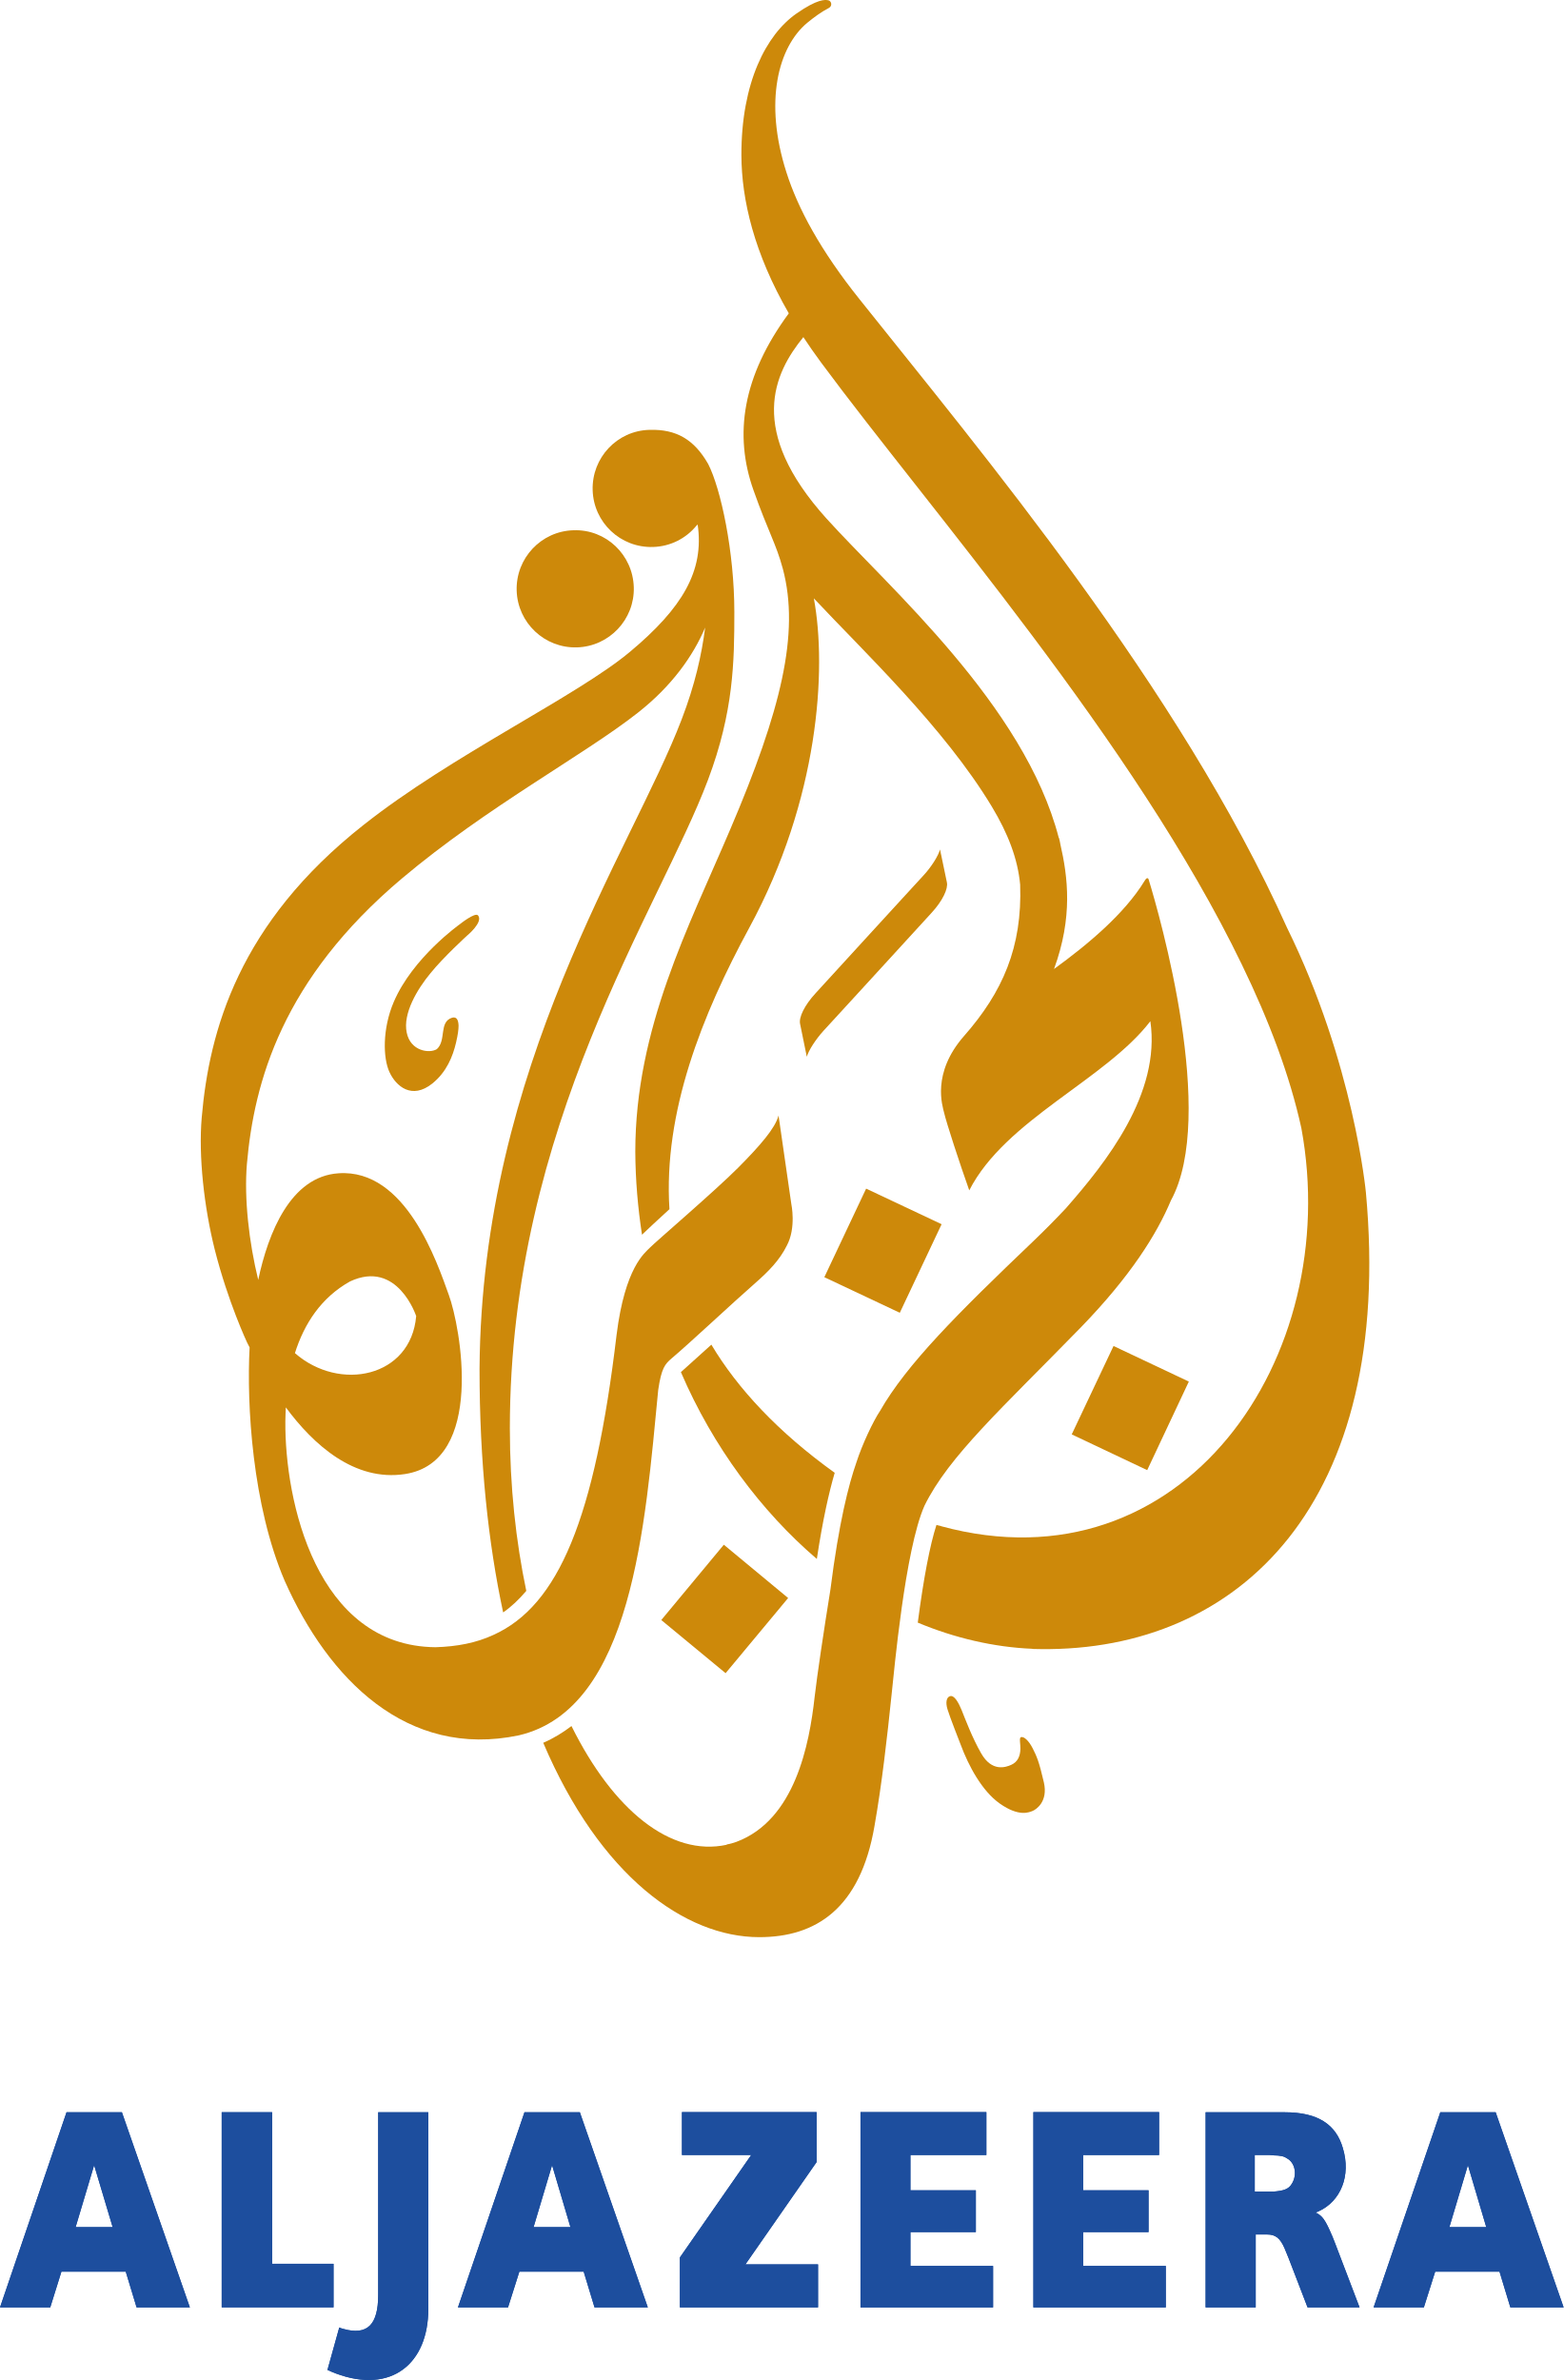
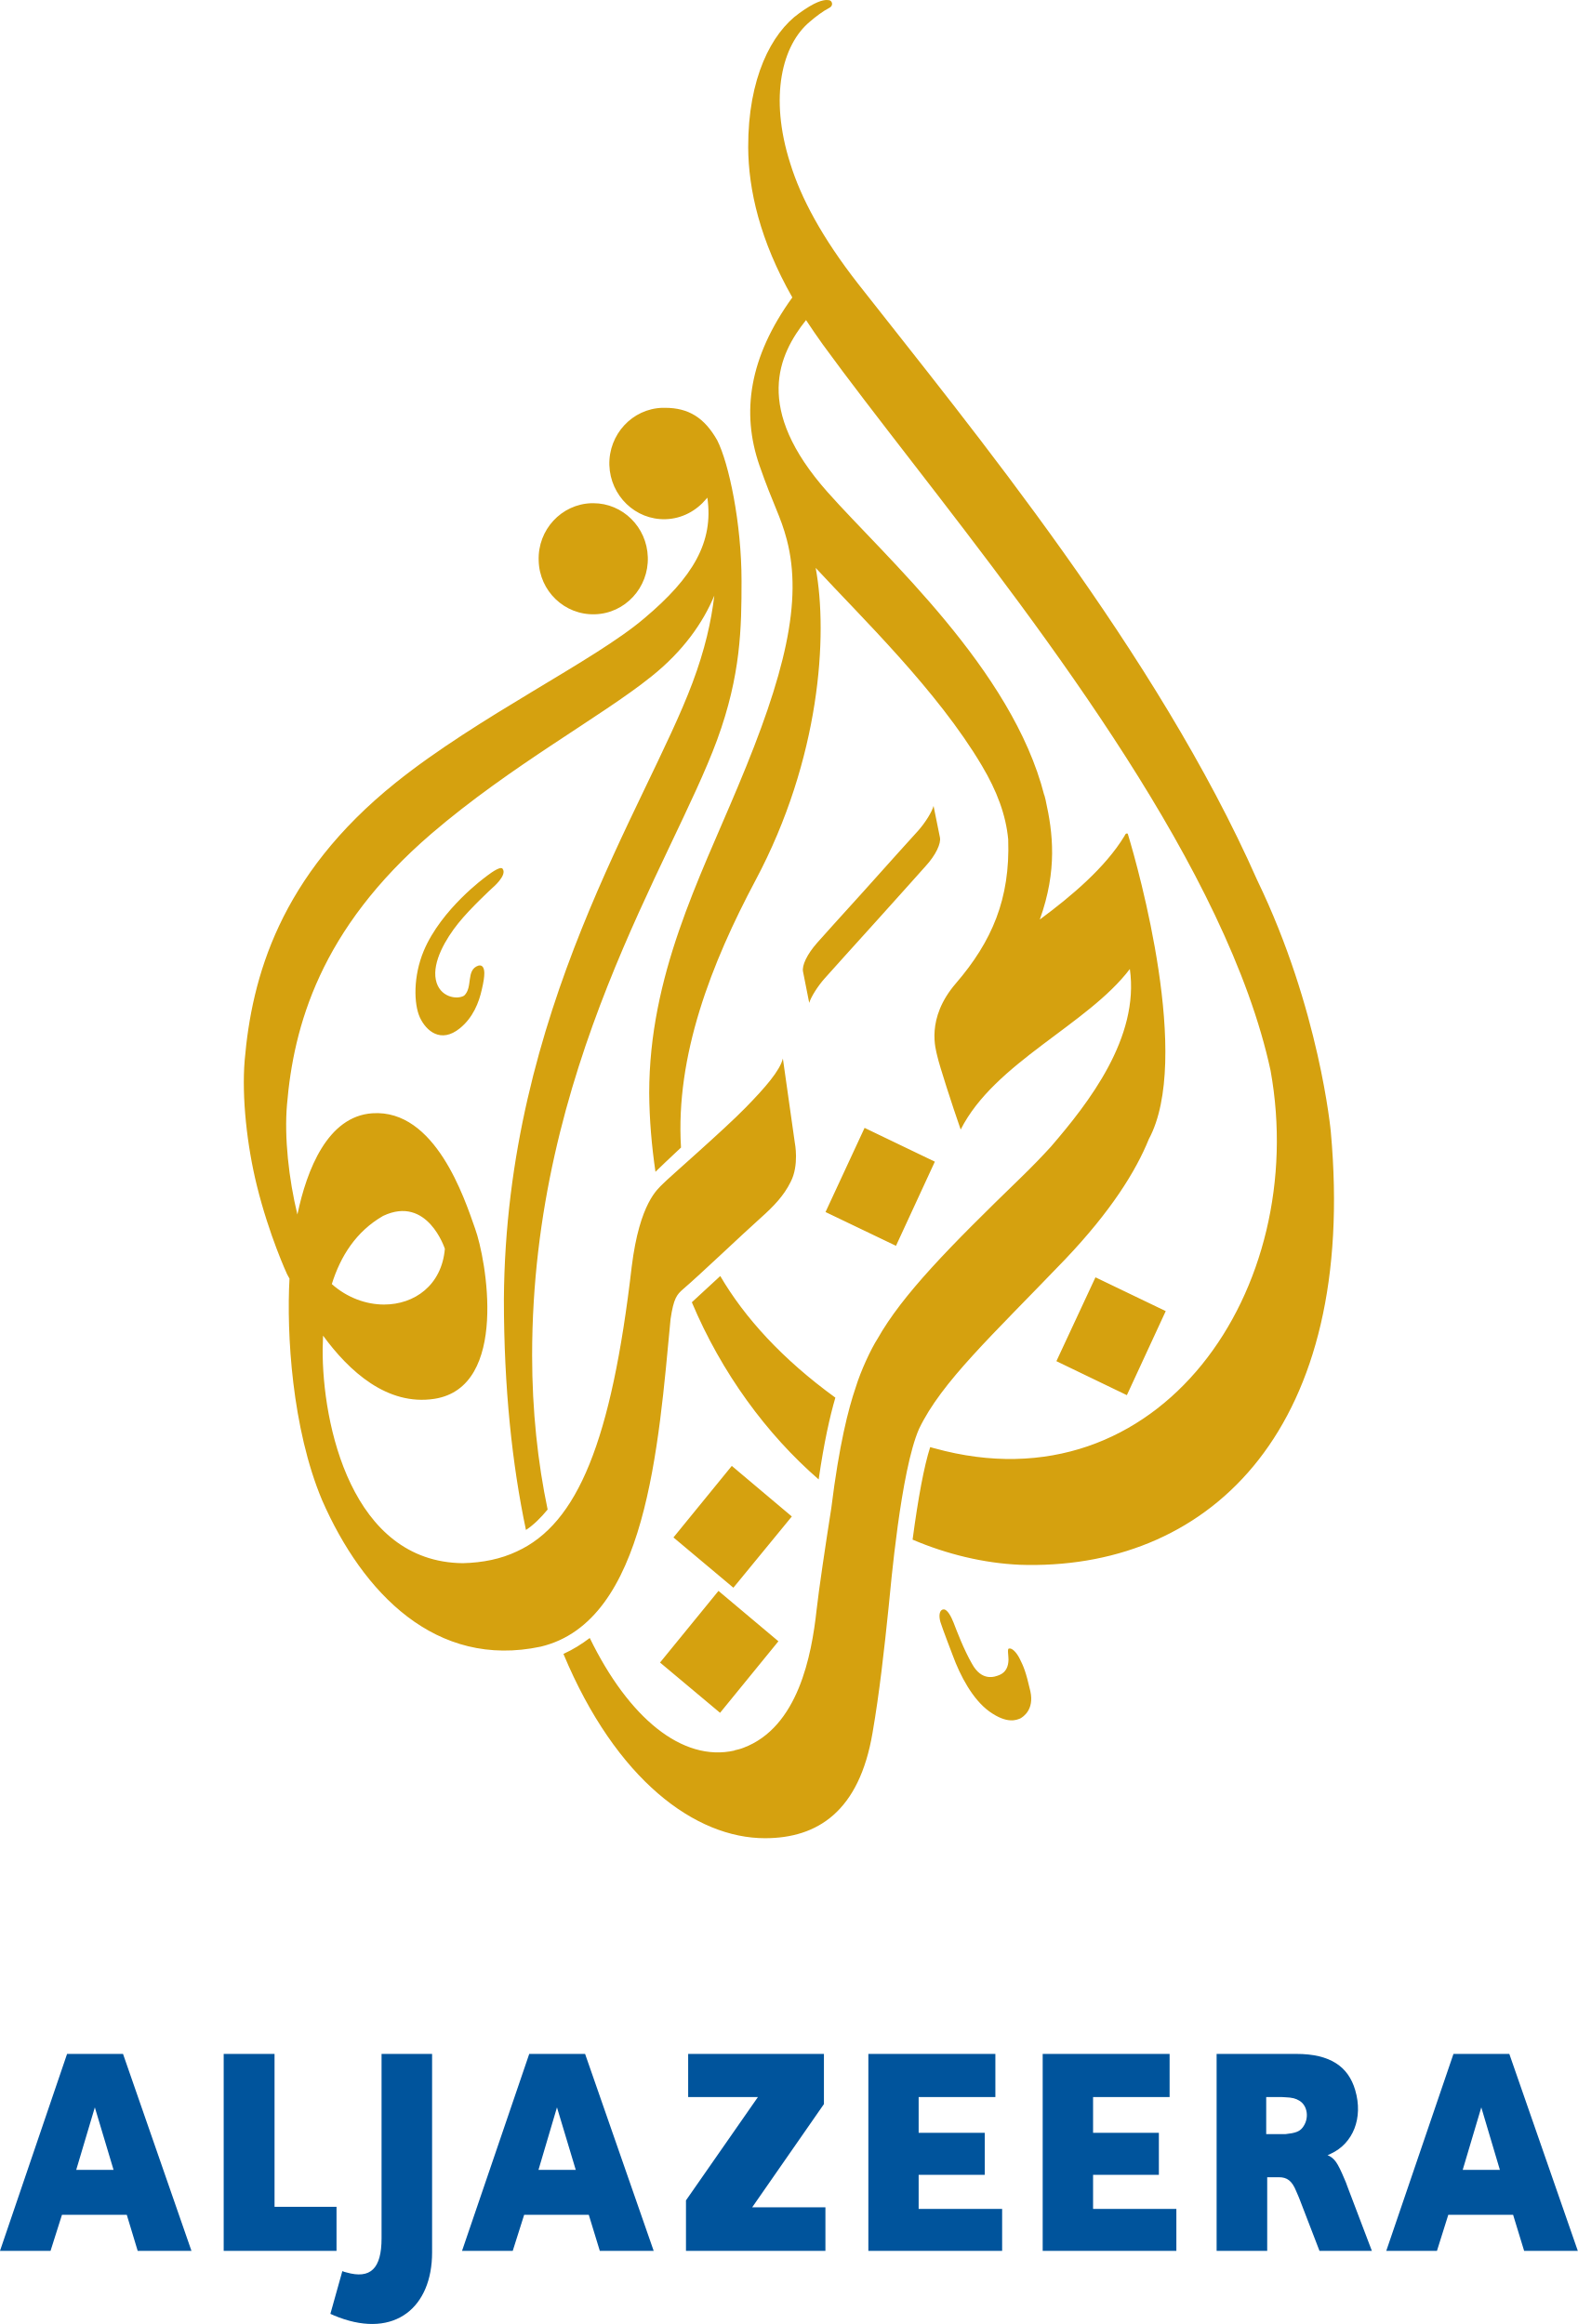
- <svg xmlns="http://www.w3.org/2000/svg" height="913.18" width="600" version="1.1">
-   <defs />
-   <g fill-rule="nonzero" transform="matrix(0.9999184,0,0,0.9999184,-18.05863,628.3517)">
-     <path d="m414.36,42.48c-1.47-2.939-3.429-4.715-4.531-4.286-0.735,0.245-0.122,2.817-0.184,4.47-0.061,2.817-1.041,5.021-3.49,6.123-2.143,0.98-7.47,2.817-11.573-4.409-3.368-5.817-6.245-13.471-7.47-16.532-1.163-2.817-2.878-6.123-4.654-5.327-1.163,0.49-1.592,2.327-0.796,4.96,0.735,2.572,5.021,13.471,5.021,13.471,3.062,8.266,8.205,17.879,15.063,22.717,7.409,5.205,11.266,3.368,12.736,2.755,1.102-0.49,5.878-3.429,4.164-10.899-1.837-8.021-2.817-10.164-4.286-13.042" fill="#cd890a" />
-     <path d="m239.48-379.99c12.43-0.367,22.166-10.777,21.798-23.084-0.367-12.491-10.715-22.288-23.084-21.859-12.43,0.306-22.227,10.715-21.859,23.145,0.367,12.369,10.715,22.166,23.145,21.798" fill="#cd890a" />
-     <path d="m381.43-289.83-2.633-12.614c-0.612,2.327-3.245,6.613-6.307,9.919-2.143,2.265-12.43,13.593-22.349,24.37-8.817,9.675-17.267,18.859-19.104,20.88-4.286,4.654-6.49,9.307-5.939,11.756l2.572,12.614c0.674-2.388,3.368-6.613,6.368-9.919,2.143-2.265,12.43-13.593,22.349-24.37,8.817-9.674,17.267-18.859,19.165-20.941,4.225-4.592,6.429-9.246,5.878-11.695" fill="#cd890a" />
-     <path d="m334.4-138.32,28.962,13.654,16.042-33.983-28.962-13.654-16.042,33.983z" fill="#cd890a" />
-     <path d="m445.38-111.92-16.042,33.922,28.962,13.716,15.981-33.983-28.901-13.654z" fill="#cd890a" />
-     <path d="M295.83-35.663,271.83-6.762,296.51,13.628,320.51-15.212,295.83-35.663z" fill="#cd890a" />
-     <path d="m197.28-269.37s6.368-5.205,4.225-7.776c-1.102-1.347-7.042,3.429-7.042,3.429s-18.002,12.736-25.288,29.758c-4.409,10.287-4.164,21.553-1.653,26.942,2.51,5.449,8.572,10.654,16.41,4.409,5.511-4.409,7.899-10.47,9.123-15.675,0.735-3.123,0.98-5.082,0.98-6.552-0.061-1.959-0.612-3.551-2.449-3.062-5.205,1.592-2.143,8.695-5.878,12.062-2.817,1.776-10.164,0.796-11.573-6.368-1.531-7.287,4.041-16.655,9.185-22.839,5.021-6.184,13.961-14.328,13.961-14.328" fill="#cd890a" />
-     <path d="m152.36-136.68c18.247-8.572,25.411,13.287,25.411,13.287-2.021,23.513-29.391,29.207-46.535,14.206,3.551-11.205,9.981-21.247,21.125-27.493m118.3,41.576c1.225-8.327,2.572-9.858,5.143-12.062,6.98-5.878,23.941-21.798,32.024-28.84,5.082-4.47,9.368-8.756,12.185-14.45,3.674-6.858,1.714-15.981,1.714-15.981l-4.899-33.922c-1.225,4.837-7.164,11.634-15.43,19.961-8.695,8.756-31.779,28.534-33.861,30.677-2.082,2.143-9.613,7.593-12.858,33.493-8.389,70.599-22.288,103.91-47.27,115.18-6.613,3.062-13.961,4.47-22.227,4.715-45.801-0.429-57.863-56.21-57.618-86.703,0.061-1.776,0.061-3.551,0.184-5.327,10.593,14.328,26.329,28.534,45.678,25.594,30.983-4.715,21.308-56.761,16.838-68.823-4.409-12.185-16.41-48.434-42.31-46.597-18.369,1.225-26.942,22.778-30.799,40.902-3.551-14.45-5.449-31.228-4.347-44.454,2.755-31.473,13.532-70.844,59.516-109.6,32.697-27.554,69.803-47.27,90.499-63.558,13.103-10.287,21.247-21.859,25.839-32.697-1.347,10.532-3.919,21.982-9.001,35.208-19.043,50.026-76.783,132.56-77.579,249.27,0,35.881,3.368,66.864,9.062,93.438,3.184-2.204,6.062-4.96,8.879-8.266-3.98-18.982-6.307-40.045-6.307-62.394,0-116.46,57.312-198.94,76.049-248.84,9.858-26.207,10.103-45.433,10.103-64.354,0-23.206-5.205-47.393-10.042-56.822-5.388-9.43-12.246-13.41-22.533-13.103-12.43,0.306-22.166,10.715-21.798,23.145,0.367,12.43,10.715,22.166,23.145,21.798,6.735-0.184,12.675-3.307,16.655-8.144l0.49-0.49c2.633,17.879-6.001,32.146-25.901,48.801-20.451,17.145-68.334,39.616-102.32,66.497-47.882,37.718-59.21,78.926-62.088,112.24-1.286,14.879,0.918,34.412,4.96,50.577,5.143,20.329,12.491,35.881,12.491,35.881s0.367,0.674,0.918,1.776c-1.163,22.104,1.041,60.618,13.471,89.581,16.716,37.596,46.842,68.334,89.887,59.271,43.596-10.226,48.434-80.886,53.454-132.56" fill="#cd890a" />
-     <path d="m291.05-112.43-11.695,10.532c12.307,28.656,30.86,53.454,52.169,71.701,2.265-15.002,4.654-25.533,6.858-33.065-21.676-15.553-37.29-32.33-47.331-49.168" fill="#cd890a" />
-     <path d="m458.9-290.79c4.225,13.777,26.207,90.683,8.511,123.01-5.449,13.042-15.614,29.146-34.412,48.556-30.432,31.228-50.883,49.597-60.19,68.64-7.47,16.9-11.634,63.68-12.552,72.007-1.776,17.145-3.796,34.902-6.613,50.883-5.449,31.718-22.533,42.617-44.209,42.617-28.534,0-61.17-23.513-82.906-74.579,3.98-1.714,7.531-3.919,10.838-6.429,16.042,32.33,38.086,50.209,59.578,45.556v-0.122c1.225-0.184,2.449-0.551,3.674-0.98,22.533-8.389,28.044-37.412,30.064-55.659,0.918-8.021,3.613-26.084,6.062-41.208,3.245-25.656,6.98-40.229,9.981-48.801,2.204-6.858,6.429-15.798,9.062-19.716,10.226-17.879,29.513-37.167,58.904-65.211,4.592-4.409,8.695-8.572,12.369-12.491,15.553-17.696,36.494-44.086,32.452-71.824-17.328,22.533-55.659,37.779-69.497,64.905-3.613-10.164-8.756-25.839-9.675-29.881-0.551-2.388-4.899-15.002,7.654-29.33,14.818-16.838,22.41-34.106,21.553-58.108-0.918-9.919-4.654-19.594-10.838-29.881-18.308-30.432-49.719-60.067-68.334-79.967,5.082,27.309,1.898,77.151-24.737,126.32-18.186,33.493-33.065,70.905-30.677,108.07-4.776,4.409-8.756,8.021-10.532,9.797-1.592-10.348-2.51-20.941-2.572-31.84,0-47.393,20.574-86.397,36.432-123.69,19.471-45.617,26.758-75.191,20.206-99.929-2.633-9.797-5.511-13.961-11.266-30.187-7.593-21.308-4.286-43.719,13.532-67.905-13.287-23.023-18.124-43.535-18.186-60.68-0.061-27.921,9.552-46.229,21.063-54.312,8.144-5.694,11.083-5.388,12.246-5.143,1.163,0.184,1.837,2.143,0.184,3-2.755,1.408-5.756,3.613-8.205,5.633-11.144,9.246-16.716,30.248-8.021,57.373,4.409,13.899,13.103,30.003,27.982,48.617,46.719,58.659,122.89,149.4,164.1,241.19,25.717,52.169,30.309,101.7,30.309,101.7,10.96,119.22-48.617,176.04-124.73,175.18-1.102,0-2.204-0.061-3.245-0.061l-0.061-0.061c-14.79-0.612-29.91-4.163-43.94-10.041,2.265-17.206,4.654-29.697,7.164-37.473,0.551,0.122,1.163,0.306,1.776,0.429l0.061,0.061c92.642,25.166,154.49-64.537,138.2-152.77-4.409-20.145-12.43-41.331-22.839-62.762-41.147-85.233-119.77-174.63-161.47-231.02-2.449-3.307-4.654-6.49-6.797-9.736-11.328,13.899-21.676,35.759,8.879,69.619,23.635,26.207,75.987,71.579,89.152,122.58l0.061-0.061c0.184,0.735,0.367,1.47,0.49,2.204v0.061c2.939,12.797,4.899,28.105-2.388,48.066,12.981-9.43,27.003-21.125,34.779-33.861,0.122-0.061,0.122-0.184,0.184-0.306,0.367-0.49,0.49-0.674,0.918-0.674,0.245,0,0.306,0.184,0.49,0.612" fill="#cd890a" />
-     <path d="m146.06,240.26-23.574,0,0-58.169-19.349,0,0,74.885,42.923,0,0-16.716z" fill="#1d4e9e" />
-     <path d="m182.42,257.66,0-75.559-19.226,0,0,70.109c0,11.45-4.164,15.614-13.348,13.042-0.551-0.122-1.041-0.306-1.592-0.551l-4.531,16.287c1.041,0.49,2.082,0.918,3.184,1.347,21.431,8.021,35.514-3.857,35.514-24.676" fill="#1d4e9e" />
-     <path d="m399.16,241.08-31.718,0,0-12.981,25.105,0,0-16.042-25.105,0,0-13.532,29.146,0,0-16.471-48.311,0,0,74.946,50.883,0,0-15.92z" fill="#1d4e9e" />
-     <path d="m465.44,241.08-31.718,0,0-12.981,25.105,0,0-16.042-25.105,0,0-13.532,29.146,0,0-16.471-48.25,0,0,74.946,50.822,0,0-15.92z" fill="#1d4e9e" />
-     <path d="m47.083,226.19,7.103-23.758,7.103,23.758-14.206,0zm-3.49-44.086-25.533,74.885,19.288,0,4.286-13.716,24.676,0,4.164,13.716,20.451,0-26.084-74.885-21.247,0z" fill="#1d4e9e" />
-     <path d="m222.82,226.19,7.103-23.758,7.042,23.758-14.144,0zm23.39,30.799,20.451,0-26.084-74.885-21.247,0-25.533,74.885,19.226,0,4.347-13.716,24.676,0,4.164,13.716z" fill="#1d4e9e" />
-     <path d="m574.27,226.19,7.103-23.758,7.042,23.758-14.144,0zm17.757-44.086-21.247,0-25.594,74.885,19.288,0,4.347-13.716,24.676,0,4.164,13.716,20.451,0-26.084-74.885z" fill="#1d4e9e" />
-     <path d="m513.29,210.28c-1.102,1.347-2.694,1.959-6.368,2.265h-1.653-5.694v-14.022h5.694c0.49,0,0.918,0.122,1.408,0.122,2.939,0.061,4.164,0.367,5.388,1.225,3.245,1.837,3.98,6.98,1.225,10.409m16.104,19.533c-2.817-6.613-3.857-7.96-6.49-9.246,0.429-0.122,0.918-0.306,1.286-0.49,8.327-3.857,12.43-13.532,9.185-24.247-2.572-8.879-9.368-13.716-22.288-13.716h-30.37v74.885h19.226v-27.982h4.409c3.123,0,4.96,1.347,6.674,5.327l0.98,2.388,0.551,1.347,7.287,18.92h19.961l-9.368-24.554c-0.367-0.918-0.674-1.776-1.041-2.633" fill="#1d4e9e" />
-     <path d="m331.99,240.47-27.86,0,27.309-39.249,0-19.165-51.679,0,0,16.471,26.574,0-27.37,39.31,0,19.165,53.026,0,0-16.532z" fill="#1d4e9e" />
-     <path d="m146.06,240.26-23.574,0,0-58.169-19.349,0,0,74.885,42.923,0,0-16.716z" fill="#1d4e9e" />
-     <path d="m182.42,257.66,0-75.559-19.226,0,0,70.109c0,11.45-4.164,15.614-13.348,13.042-0.551-0.122-1.041-0.306-1.592-0.551l-4.531,16.287c1.041,0.49,2.082,0.918,3.184,1.347,21.431,8.021,35.514-3.857,35.514-24.676" fill="#1d4e9e" />
-     <path d="m399.16,241.08-31.718,0,0-12.981,25.105,0,0-16.042-25.105,0,0-13.532,29.146,0,0-16.471-48.311,0,0,74.946,50.883,0,0-15.92z" fill="#1d4e9e" />
-     <path d="m465.44,241.08-31.718,0,0-12.981,25.105,0,0-16.042-25.105,0,0-13.532,29.146,0,0-16.471-48.25,0,0,74.946,50.822,0,0-15.92z" fill="#1d4e9e" />
-     <path d="m47.083,226.19,7.103-23.758,7.103,23.758-14.206,0zm-3.49-44.086-25.533,74.885,19.288,0,4.286-13.716,24.676,0,4.164,13.716,20.451,0-26.084-74.885-21.247,0z" fill="#1d4e9e" />
-     <path d="m222.82,226.19,7.103-23.758,7.042,23.758-14.144,0zm23.39,30.799,20.451,0-26.084-74.885-21.247,0-25.533,74.885,19.226,0,4.347-13.716,24.676,0,4.164,13.716z" fill="#1d4e9e" />
-     <path d="m574.27,226.19,7.103-23.758,7.042,23.758-14.144,0zm17.757-44.086-21.247,0-25.594,74.885,19.288,0,4.347-13.716,24.676,0,4.164,13.716,20.451,0-26.084-74.885z" fill="#1d4e9e" />
-     <path d="m513.29,210.28c-1.102,1.347-2.694,1.959-6.368,2.265h-1.653-5.694v-14.022h5.694c0.49,0,0.918,0.122,1.408,0.122,2.939,0.061,4.164,0.367,5.388,1.225,3.245,1.837,3.98,6.98,1.225,10.409m16.104,19.533c-2.817-6.613-3.857-7.96-6.49-9.246,0.429-0.122,0.918-0.306,1.286-0.49,8.327-3.857,12.43-13.532,9.185-24.247-2.572-8.879-9.368-13.716-22.288-13.716h-30.37v74.885h19.226v-27.982h4.409c3.123,0,4.96,1.347,6.674,5.327l0.98,2.388,0.551,1.347,7.287,18.92h19.961l-9.368-24.554c-0.367-0.918-0.674-1.776-1.041-2.633" fill="#1d4e9e" />
-     <path d="m331.99,240.47-27.86,0,27.309-39.249,0-19.165-51.679,0,0,16.471,26.574,0-27.37,39.31,0,19.165,53.026,0,0-16.532z" fill="#1d4e9e" />
+ <svg xmlns="http://www.w3.org/2000/svg" height="884.02" width="600" version="1.1" viewBox="0 0 158.75 233.896">
+   <g transform="translate(-53.441 -91.606)">
+     <path d="m133.87 92.924c-2.82 2.009-5.17 6.56-5.15 13.506 0.02 4.27 1.19 9.39 4.44 15.11-4.35 6.03-5.15 11.58-3.31 16.9 1.4 4.03 2.13 5.08 2.76 7.5 1.6 6.15-0.17 13.53-4.95 24.89-3.87 9.27-8.9 18.97-8.9 30.79 0.02 2.7 0.25 5.33 0.63 7.92 0.45-0.44 1.4-1.35 2.57-2.44-0.57-9.26 3.06-18.56 7.51-26.92 6.49-12.2 7.3-24.62 6.04-31.42 4.56 4.94 12.23 12.32 16.72 19.9 1.52 2.55 2.42 4.97 2.65 7.42 0.21 5.99-1.64 10.28-5.26 14.49-3.07 3.56-2.01 6.69-1.88 7.3 0.23 1.02 1.48 4.89 2.36 7.42 3.4-6.75 12.77-10.55 17.02-16.16 0.98 6.91-4.15 13.48-7.95 17.89-0.9 0.99-1.89 2.01-3.01 3.1-7.2 6.98-11.92 11.78-14.43 16.23-0.64 0.99-1.68 3.2-2.2 4.91-0.73 2.13-1.66 5.75-2.45 12.14-0.59 3.75-1.26 8.25-1.48 10.25-0.5 4.56-1.85 11.79-7.36 13.86-0.3 0.12-0.6 0.19-0.91 0.26v0.02c-5.25 1.17-10.64-3.3-14.55-11.33-0.81 0.61-1.69 1.17-2.65 1.6 5.3 12.71 13.29 18.55 20.28 18.55 5.29 0 9.48-2.7 10.82-10.6 0.69-3.98 1.18-8.39 1.62-12.67 0.21-2.06 1.21-13.7 3.06-17.93 2.27-4.73 7.27-9.31 14.71-17.07 4.6-4.84 7.1-8.85 8.41-12.09 4.33-8.04-1.04-27.17-2.08-30.6-0.03-0.13-0.05-0.16-0.11-0.16-0.11 0-0.14 0.03-0.22 0.17-0.01 0.03-0.02 0.06-0.04 0.08-1.92 3.17-5.34 6.06-8.52 8.41 1.79-4.98 1.31-8.76 0.6-11.95v-0.02c-0.04-0.18-0.1-0.37-0.14-0.55l-0.01 0.02c-3.22-12.69-16.02-23.99-21.79-30.5-7.5-8.44-4.94-13.87-2.18-17.33 0.52 0.78 1.06 1.59 1.66 2.42 10.2 14.03 29.42 36.29 39.49 57.48 2.55 5.36 4.51 10.63 5.59 15.64 3.96 21.96-11.14 44.29-33.81 38.01h-0.01c-0.15-0.04-0.3-0.08-0.43-0.12-0.62 1.94-1.2 5.06-1.77 9.31 3.44 1.47 7.16 2.37 10.77 2.53 0.27 0.01 0.53 0.02 0.8 0.02 18.62 0.21 33.2-13.93 30.51-43.59 0 0-1.12-12.34-7.41-25.34-10.08-22.83-28.71-45.42-40.15-60.01-3.63-4.65-5.76-8.65-6.83-12.12-2.15-6.74-0.79-11.966 1.97-14.258 0.58-0.502 1.32-1.067 1.99-1.412 0.41-0.22 0.26-0.701-0.04-0.753-0.06 0-0.15-0.021-0.25-0.021-0.4 0-1.18 0.177-2.75 1.318m-13.78 39.726c-3.04 0.09-5.42 2.68-5.34 5.76 0.1 3.1 2.63 5.54 5.66 5.45 1.67-0.05 3.1-0.86 4.08-2.03l0.12-0.14c0.65 4.46-1.44 8.02-6.34 12.14-5 4.28-16.7 9.87-25.019 16.55-11.719 9.41-14.482 19.65-15.193 27.95-0.304 3.7 0.23 8.56 1.224 12.59 1.245 5.05 3.045 8.93 3.045 8.93s0.094 0.16 0.241 0.44c-0.304 5.49 0.24 15.07 3.285 22.31 4.091 9.34 11.447 16.98 21.997 14.73 10.65-2.54 11.84-20.13 13.06-32.97 0.31-2.1 0.63-2.46 1.26-3.01 1.72-1.47 5.86-5.43 7.84-7.2 1.22-1.09 2.29-2.18 2.98-3.59 0.88-1.69 0.42-3.95 0.42-3.95l-1.2-8.47c-0.3 1.21-1.74 2.89-3.78 4.97-2.12 2.18-7.78 7.1-8.29 7.64-0.51 0.52-2.34 1.89-3.14 8.34-2.04 17.57-5.44 25.86-11.56 28.66-1.61 0.76-3.42 1.13-5.43 1.18-11.206-0.11-14.157-13.98-14.105-21.57 0.011-0.45 0.021-0.91 0.042-1.33 2.606 3.57 6.446 7.09 11.196 6.36 7.567-1.17 5.197-14.14 4.097-17.14-1.06-3.02-3.992-12.04-10.344-11.6-4.488 0.31-6.581 5.66-7.533 10.19-0.869-3.58-1.329-7.78-1.047-11.05 0.66-7.85 3.307-17.64 14.544-27.29 8-6.86 17.08-11.76 22.12-15.81 3.21-2.56 5.21-5.44 6.33-8.14-0.31 2.62-0.95 5.45-2.19 8.76-4.65 12.45-18.79 33-18.98 62.05 0 8.92 0.83 16.64 2.22 23.23 0.78-0.52 1.49-1.22 2.18-2.06-0.99-4.72-1.56-9.95-1.56-15.51 0-28.99 14.04-49.52 18.61-61.94 2.4-6.54 2.46-11.31 2.46-16.02 0-5.77-1.26-11.8-2.45-14.15-1.28-2.25-2.86-3.26-5.25-3.26zm-33.264 88.19c0.869-2.78 2.428-5.29 5.159-6.86 4.467-2.12 6.215 3.31 6.215 3.31-0.314 3.67-3.055 5.61-6.121 5.61-1.789 0-3.704-0.68-5.253-2.06m26.134-78.59c-3.03 0.09-5.43 2.67-5.32 5.77 0.07 3.08 2.61 5.5 5.65 5.41 3.04-0.08 5.43-2.68 5.33-5.75-0.09-3.03-2.53-5.43-5.48-5.43zm32.87 32.95c-0.53 0.57-3.05 3.38-5.47 6.08-2.17 2.39-4.23 4.68-4.68 5.19-1.04 1.17-1.58 2.32-1.44 2.94l0.62 3.13c0.17-0.58 0.83-1.65 1.56-2.47 0.52-0.58 3.04-3.39 5.46-6.06 2.16-2.41 4.22-4.69 4.68-5.22 1.05-1.14 1.58-2.31 1.45-2.91l-0.64-3.16c-0.16 0.59-0.81 1.65-1.54 2.48m-43.54 4.67s-4.425 3.2-6.204 7.41c-1.088 2.59-1.015 5.38-0.397 6.73 0.627 1.35 2.103 2.64 4.018 1.09 1.343-1.09 1.923-2.61 2.213-3.91 0.18-0.77 0.25-1.26 0.25-1.64 0-0.47-0.16-0.88-0.6-0.76-1.28 0.43-0.52 2.18-1.43 3.02-0.695 0.43-2.495 0.19-2.851-1.61-0.355-1.8 1.015-4.12 2.25-5.66 1.241-1.55 3.431-3.56 3.431-3.56s1.56-1.3 1.03-1.95c-0.02-0.04-0.09-0.06-0.15-0.06-0.45 0-1.56 0.9-1.56 0.9m34.21 33.72 7.09 3.4 3.91-8.47-7.07-3.4zm-13.45 9.08c2.99 7.11 7.53 13.29 12.76 17.83 0.54-3.73 1.13-6.35 1.68-8.23-5.33-3.87-9.13-8.05-11.58-12.24zm36.68 5.93 7.09 3.42 3.91-8.46-7.07-3.4zm-38.53 17.74 6.03 5.06 5.88-7.17-6.04-5.09zm-1.35 12.59 6.04 5.06 5.87-7.2-6.03-5.07zm28.4-5.32c-0.28 0.13-0.37 0.6-0.19 1.24 0.19 0.63 1.24 3.36 1.24 3.36 0.75 2.05 2 4.43 3.69 5.65 1.81 1.29 2.74 0.84 3.1 0.7 0.27-0.15 1.43-0.86 1.02-2.74-0.45-1.97-0.69-2.51-1.05-3.23-0.35-0.72-0.83-1.17-1.12-1.06-0.16 0.03-0.03 0.69-0.03 1.1-0.01 0.71-0.26 1.26-0.86 1.53-0.52 0.23-1.82 0.7-2.81-1.1-0.83-1.44-1.55-3.35-1.85-4.13-0.24-0.61-0.62-1.35-1-1.35-0.04 0-0.07 0.02-0.14 0.03" fill="#d5a10f" />
+     <path d="m136.34 303.37v-5.05h-13.66v4.34h7.02l-7.24 10.4v5.08h14.03v-4.38h-7.37zm48.13 2.4c-0.29 0.36-0.71 0.52-1.68 0.62h-1.95v-3.73h1.51c0.12 0 0.24 0.02 0.37 0.02 0.77 0.03 1.09 0.13 1.44 0.34 0.86 0.49 1.05 1.85 0.31 2.75m4.26 5.18c-0.74-1.76-1.01-2.11-1.72-2.45 0.11-0.02 0.24-0.08 0.34-0.14 2.21-1.02 3.28-3.57 2.44-6.41-0.69-2.34-2.49-3.63-5.91-3.63h-8.03v19.82h5.09v-7.41h1.17c0.83 0 1.32 0.35 1.75 1.41l0.27 0.63 0.14 0.36 1.93 5.01h5.27l-2.47-6.5c-0.09-0.25-0.16-0.46-0.27-0.69m11.88-0.96 1.87-6.29 1.87 6.29zm4.69-11.67h-5.62l-6.76 19.82h5.1l1.14-3.63h6.52l1.11 3.63h5.4zm-97.68 11.67 1.86-6.29 1.89 6.29zm-0.93-11.67-6.761 19.82h5.101l1.15-3.63h6.5l1.11 3.63h5.42l-6.9-19.82zm-45.58 11.67 1.873-6.29 1.884 6.29zm-0.92-11.67-6.749 19.82h5.085l1.151-3.63h6.519l1.098 3.63h5.41l-6.885-19.82zm103.23 12.17h6.62v-4.23h-6.62v-3.6h7.7v-4.34h-12.77v19.82h13.45v-4.22h-8.38zm-17.55 0h6.65v-4.23h-6.65v-3.6h7.72v-4.34h-12.78v19.82h13.46v-4.22h-8.4zm-54.039 6.39c0 3.03-1.099 4.13-3.537 3.43-0.146-0.03-0.261-0.07-0.408-0.13l-1.203 4.3c0.272 0.13 0.544 0.24 0.837 0.35 5.671 2.13 9.396-1.02 9.396-6.53v-19.98h-5.085zm-4.531-3.17h-6.236v-15.39h-5.117v19.82h11.353z" fill="#00549c" />
  </g>
</svg>
